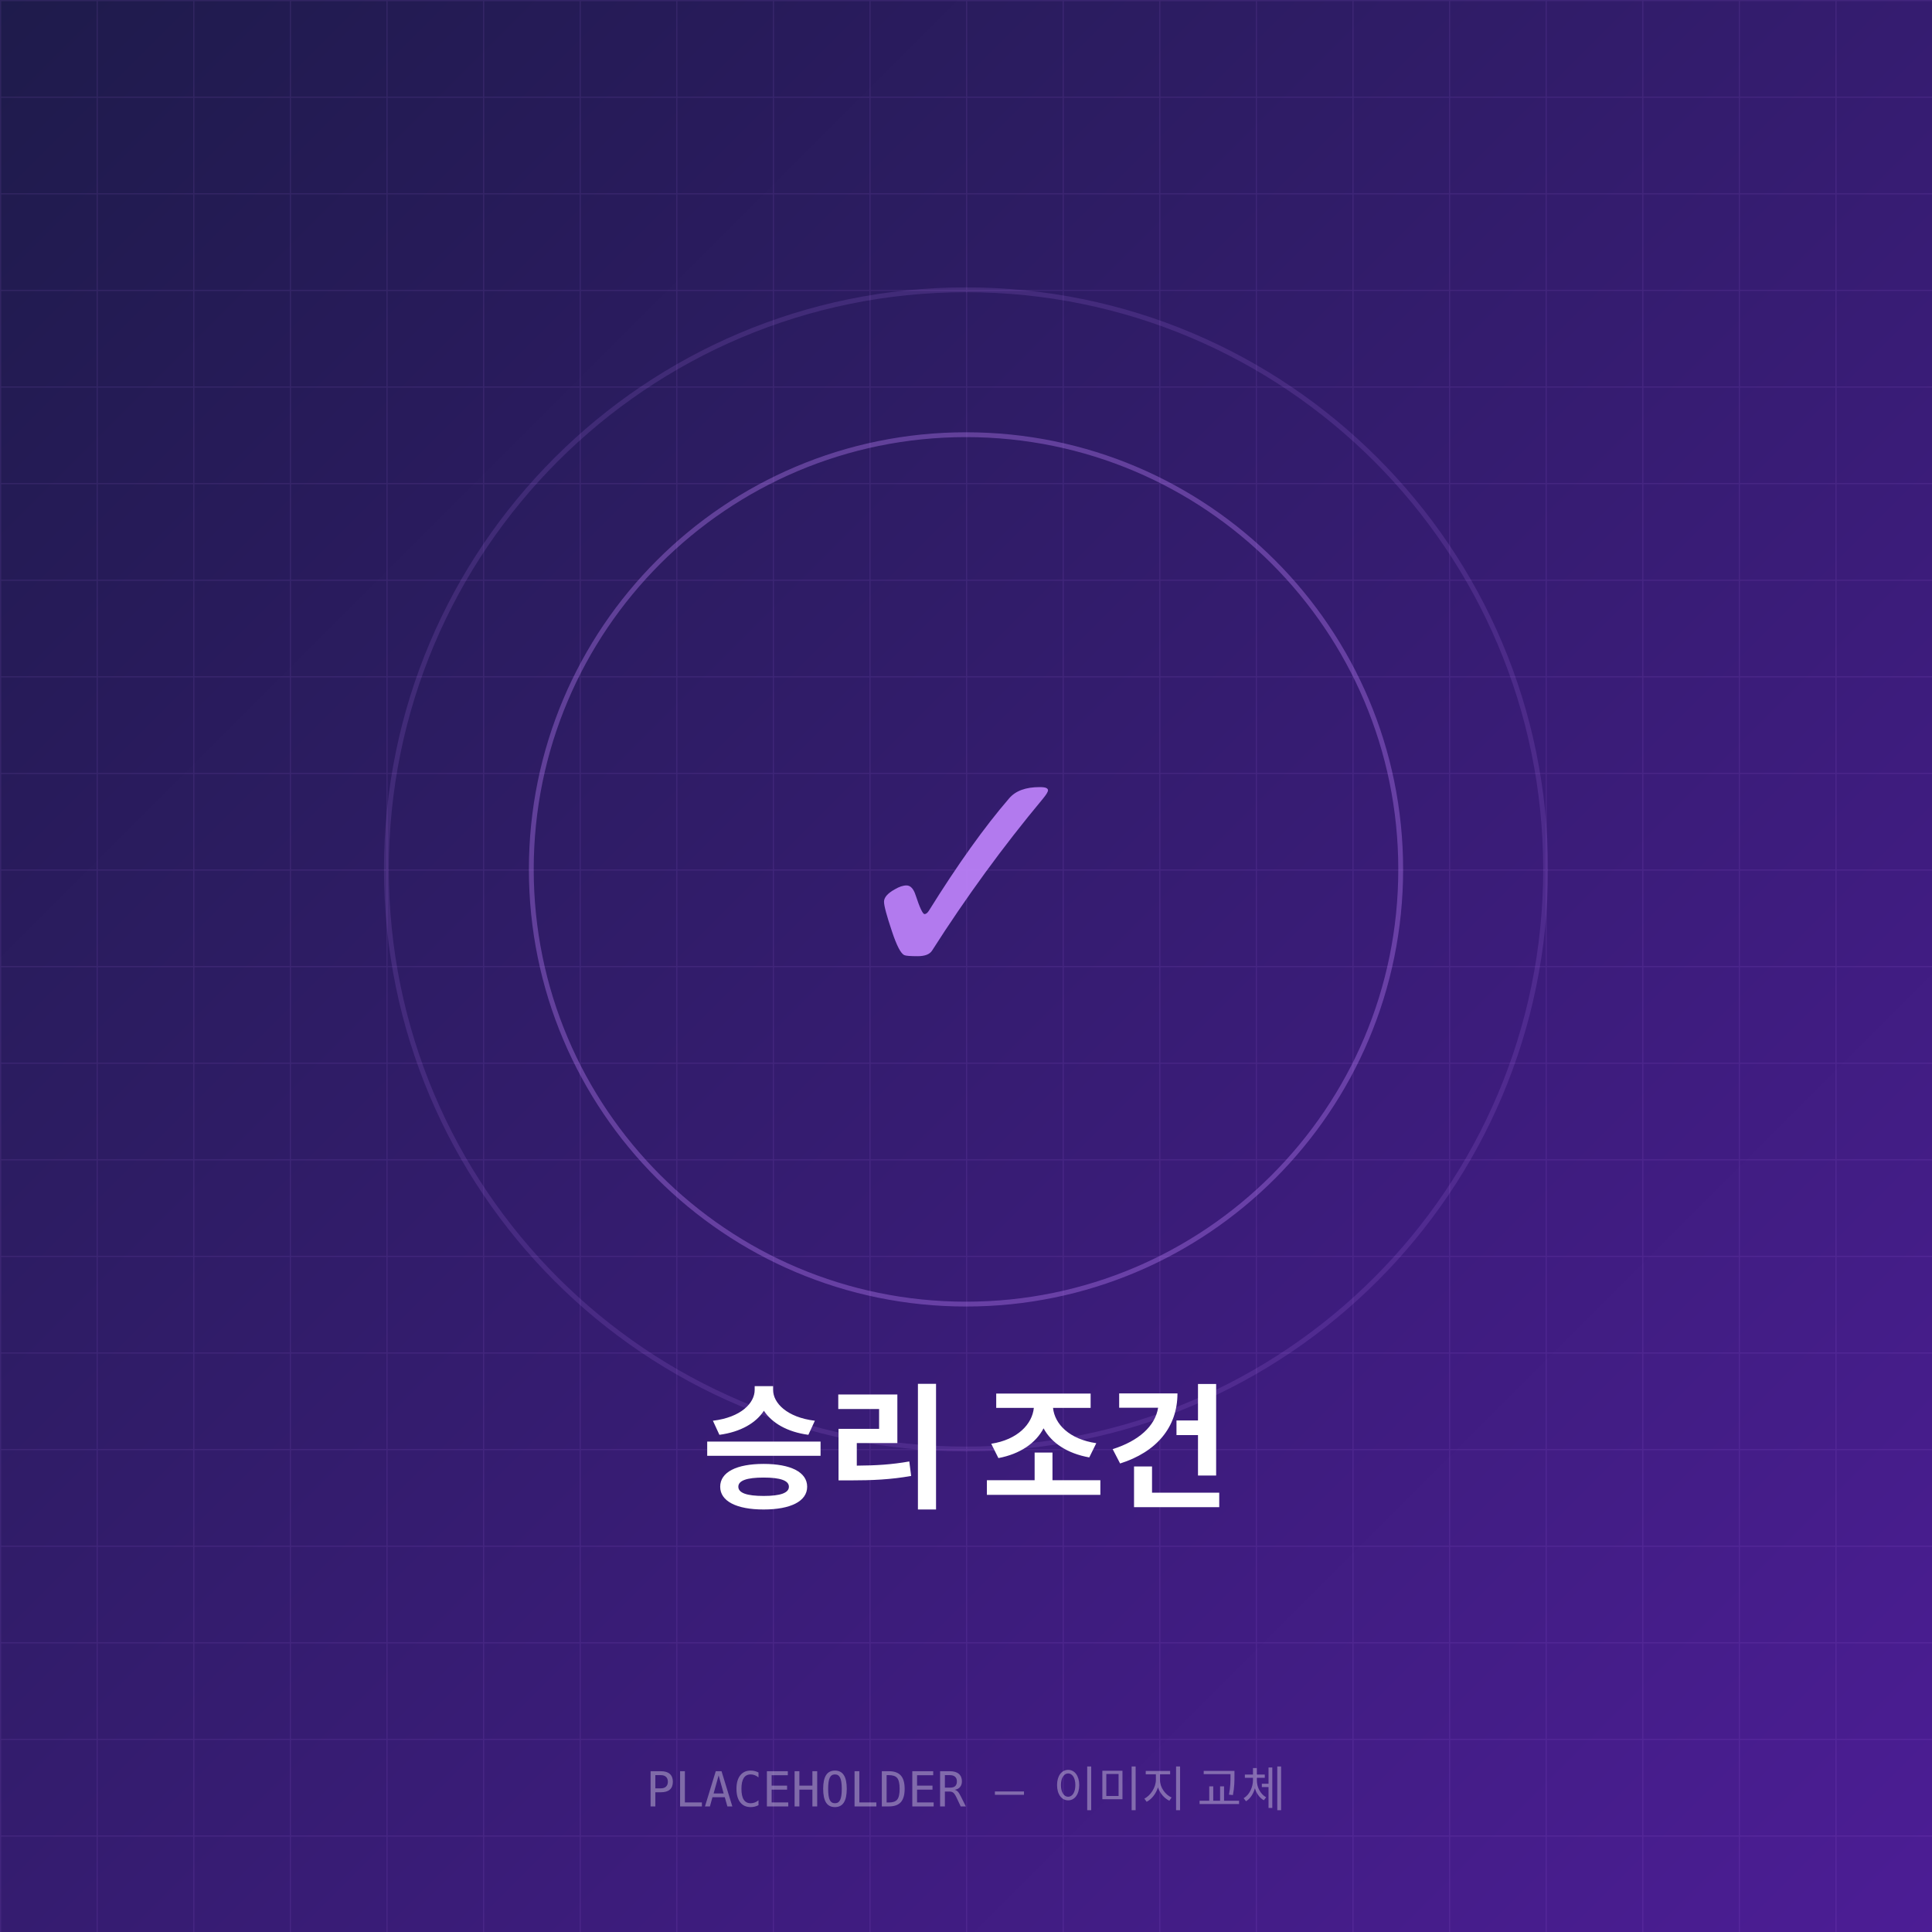
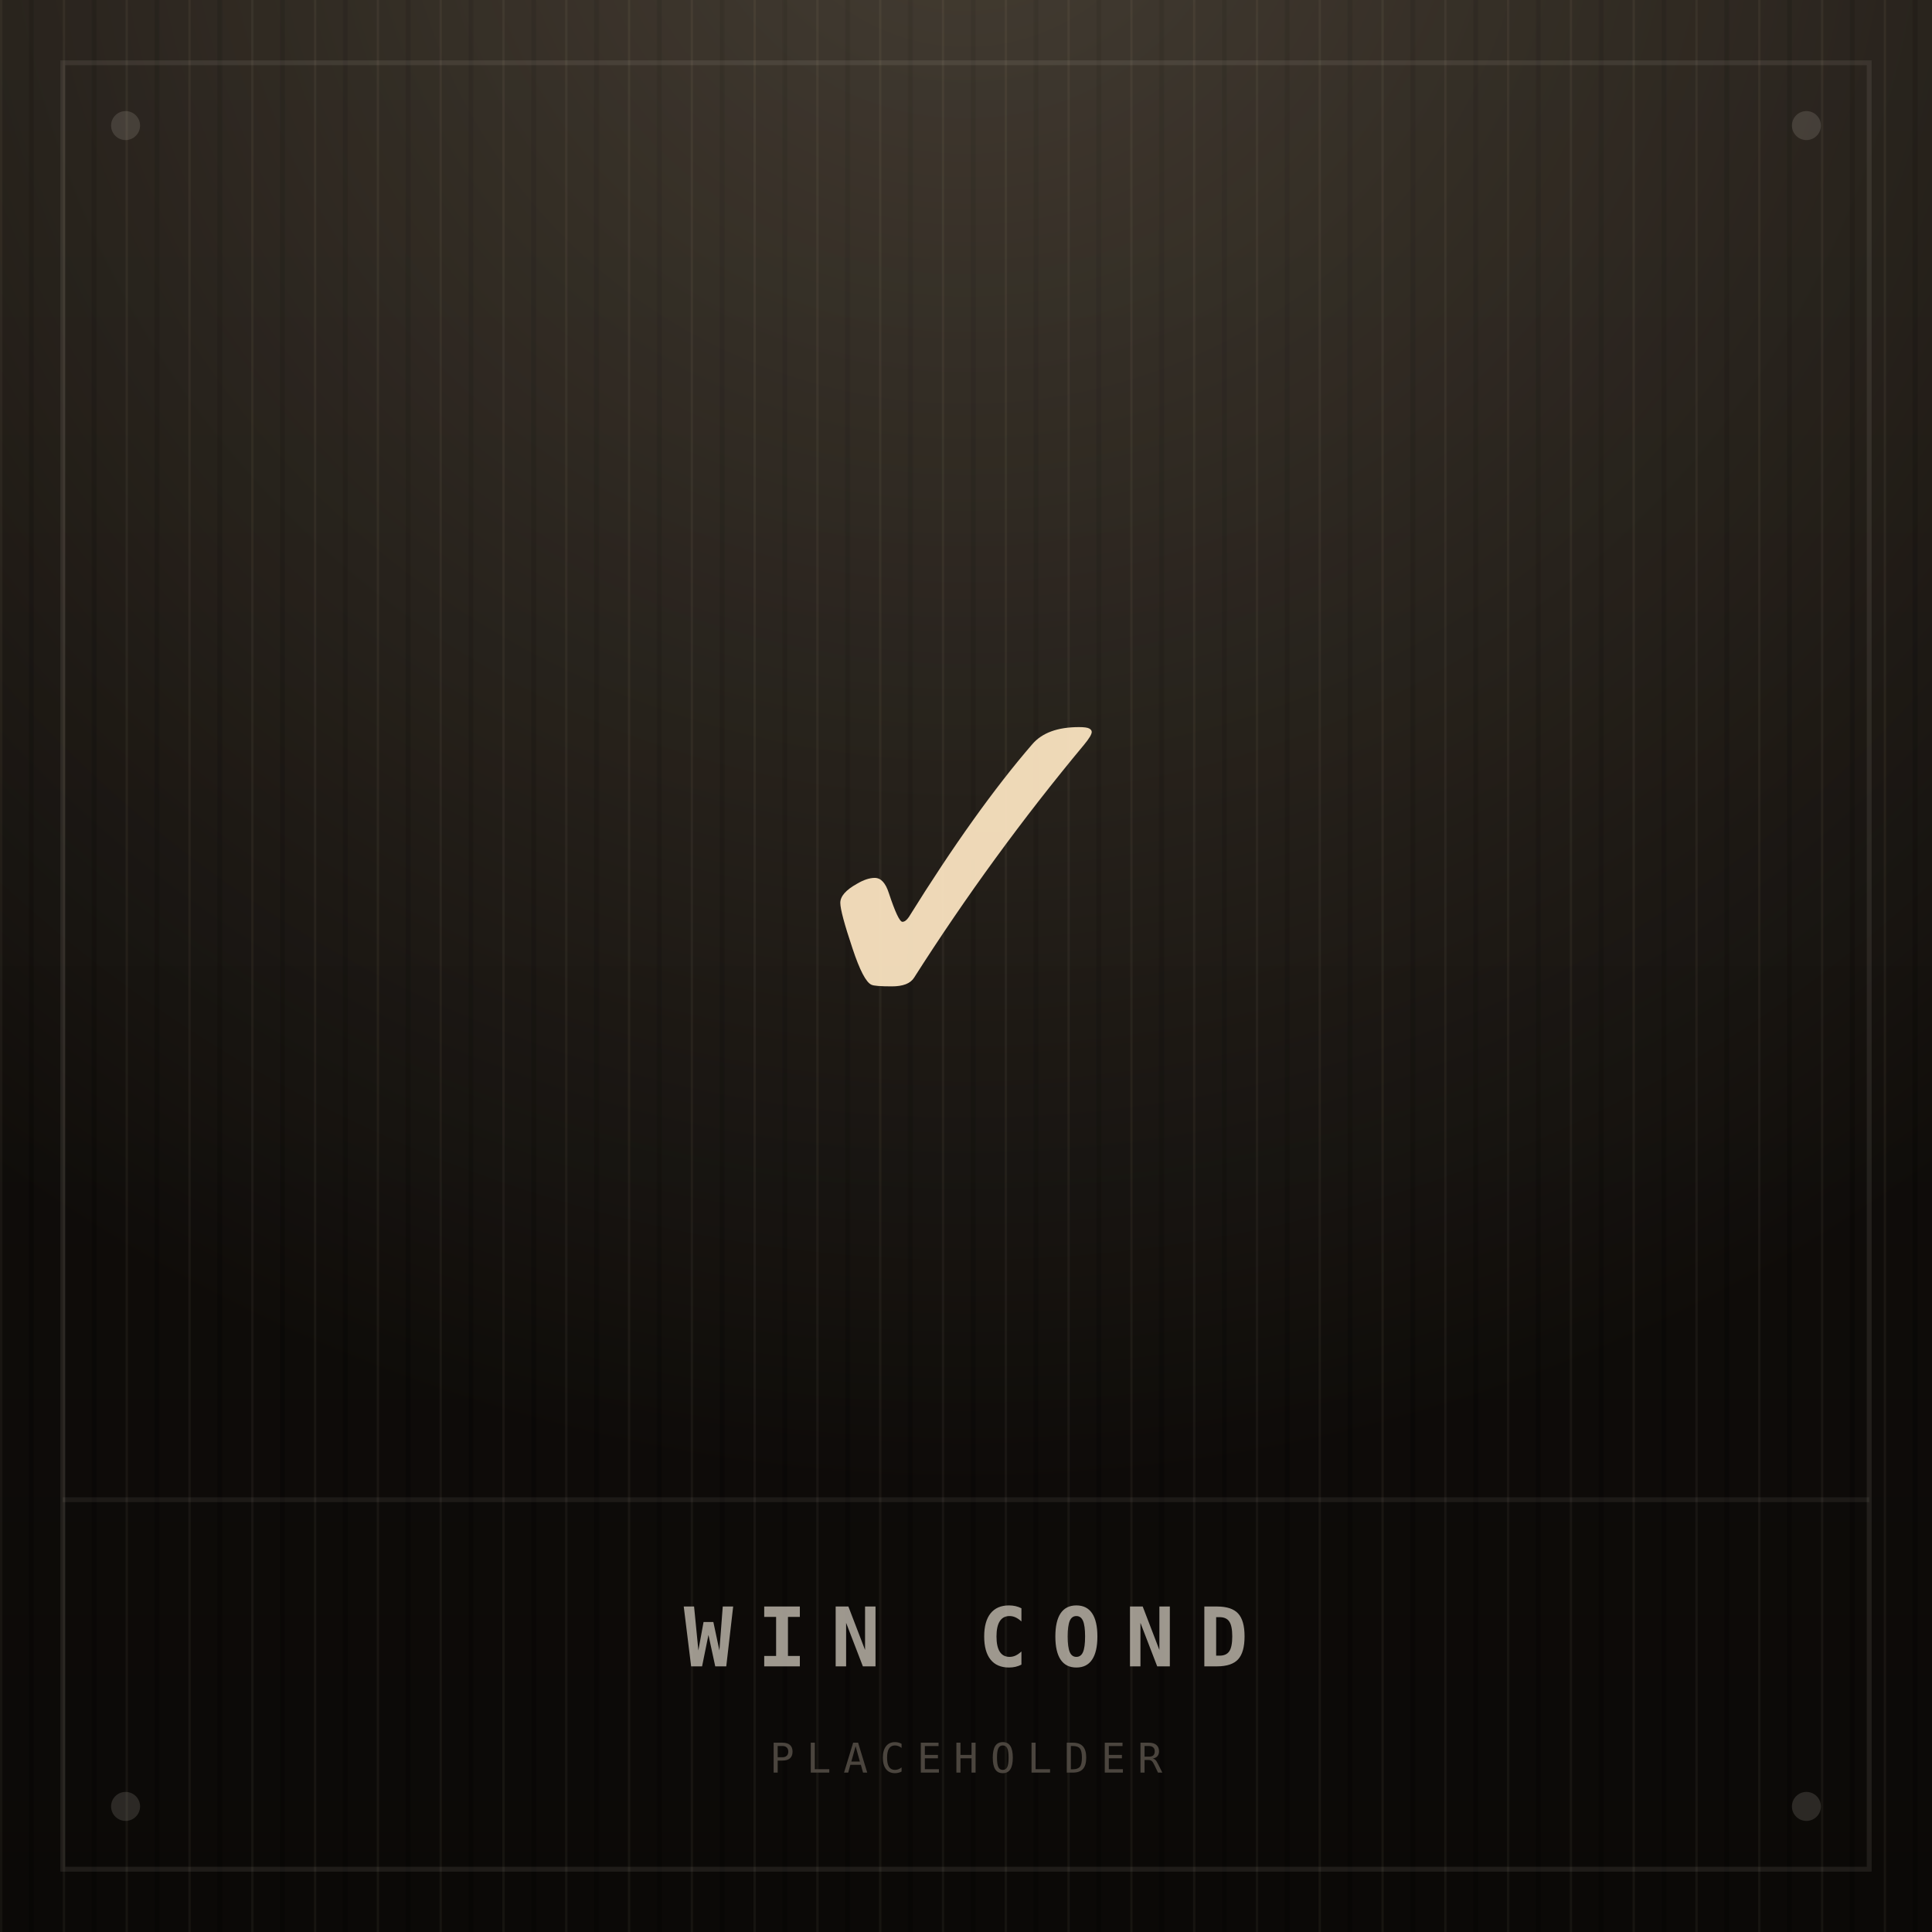
<svg xmlns="http://www.w3.org/2000/svg" width="800" height="800" viewBox="0 0 800 800">
  <defs>
-     <linearGradient id="g" x1="0" y1="0" x2="1" y2="1">
-       <stop offset="0%" stop-color="#1e1b4b" />
-       <stop offset="100%" stop-color="#4c1d95" />
+     <linearGradient id="plate" x1="0" y1="0" x2="0" y2="1">
+       <stop offset="0%" stop-color="#16120e" />
+       <stop offset="100%" stop-color="#0b0907" />
    </linearGradient>
-     <pattern id="grid" width="40" height="40" patternUnits="userSpaceOnUse">
-       <path d="M40 0H0V40" fill="none" stroke="#c084fc" stroke-opacity="0.10" stroke-width="1" />
+     <pattern id="rib" width="26" height="26" patternUnits="userSpaceOnUse">
+       <rect width="26" height="26" fill="none" />
+       <rect x="0" y="0" width="1" height="26" fill="#ffe8c4" fill-opacity="0.05" />
+       <rect x="12" y="0" width="2" height="26" fill="#000000" fill-opacity="0.25" />
    </pattern>
+     <radialGradient id="spot" cx="0.5" cy="-0.08" r="0.85">
+       <stop offset="0%" stop-color="#ffe8c4" stop-opacity="0.20" />
+       <stop offset="100%" stop-color="#ffe8c4" stop-opacity="0" />
+     </radialGradient>
  </defs>
-   <rect width="800" height="800" fill="url(#g)" />
-   <rect width="800" height="800" fill="url(#grid)" />
-   <circle cx="400" cy="360" r="180" fill="none" stroke="#c084fc" stroke-opacity="0.35" stroke-width="2" />
-   <circle cx="400" cy="360" r="240" fill="none" stroke="#c084fc" stroke-opacity="0.15" stroke-width="2" />
-   <text x="400" y="410" text-anchor="middle" font-family="ui-monospace, SFMono-Regular, Menlo, monospace" font-size="150" font-weight="700" fill="#c084fc" fill-opacity="0.9">✓</text>
-   <text x="400" y="620" text-anchor="middle" font-family="system-ui, -apple-system, 'Apple SD Gothic Neo', sans-serif" font-size="56" font-weight="700" fill="#ffffff">승리 조건</text>
-   <text x="400" y="748" text-anchor="middle" font-family="ui-monospace, monospace" font-size="20" fill="#ffffff" fill-opacity="0.35">PLACEHOLDER — 이미지 교체</text>
+   <rect width="800" height="800" fill="url(#plate)" />
+   <rect width="800" height="800" fill="url(#rib)" />
+   <rect width="800" height="800" fill="url(#spot)" />
+   <rect x="26" y="26" width="748" height="748" fill="none" stroke="#d6cfc2" stroke-opacity="0.10" stroke-width="2" />
+   <g fill="#d6cfc2" fill-opacity="0.16">
+     <circle cx="52" cy="52" r="6" />
+     <circle cx="748" cy="52" r="6" />
+     <circle cx="52" cy="748" r="6" />
+     <circle cx="748" cy="748" r="6" />
+   </g>
+   <text x="400" y="430" text-anchor="middle" font-family="'IBM Plex Mono', ui-monospace, SFMono-Regular, Menlo, monospace" font-size="230" font-weight="600" fill="#ffe8c4" fill-opacity="0.92">✓</text>
+   <rect x="26" y="620" width="748" height="2" fill="#d6cfc2" fill-opacity="0.08" />
+   <text x="400" y="690" text-anchor="middle" font-family="'IBM Plex Mono', ui-monospace, monospace" font-size="34" font-weight="600" letter-spacing="10" fill="#d6cfc2" fill-opacity="0.72">WIN COND</text>
+   <text x="400" y="734" text-anchor="middle" font-family="'IBM Plex Mono', ui-monospace, monospace" font-size="17" letter-spacing="5" fill="#4b453e">PLACEHOLDER</text>
</svg>
